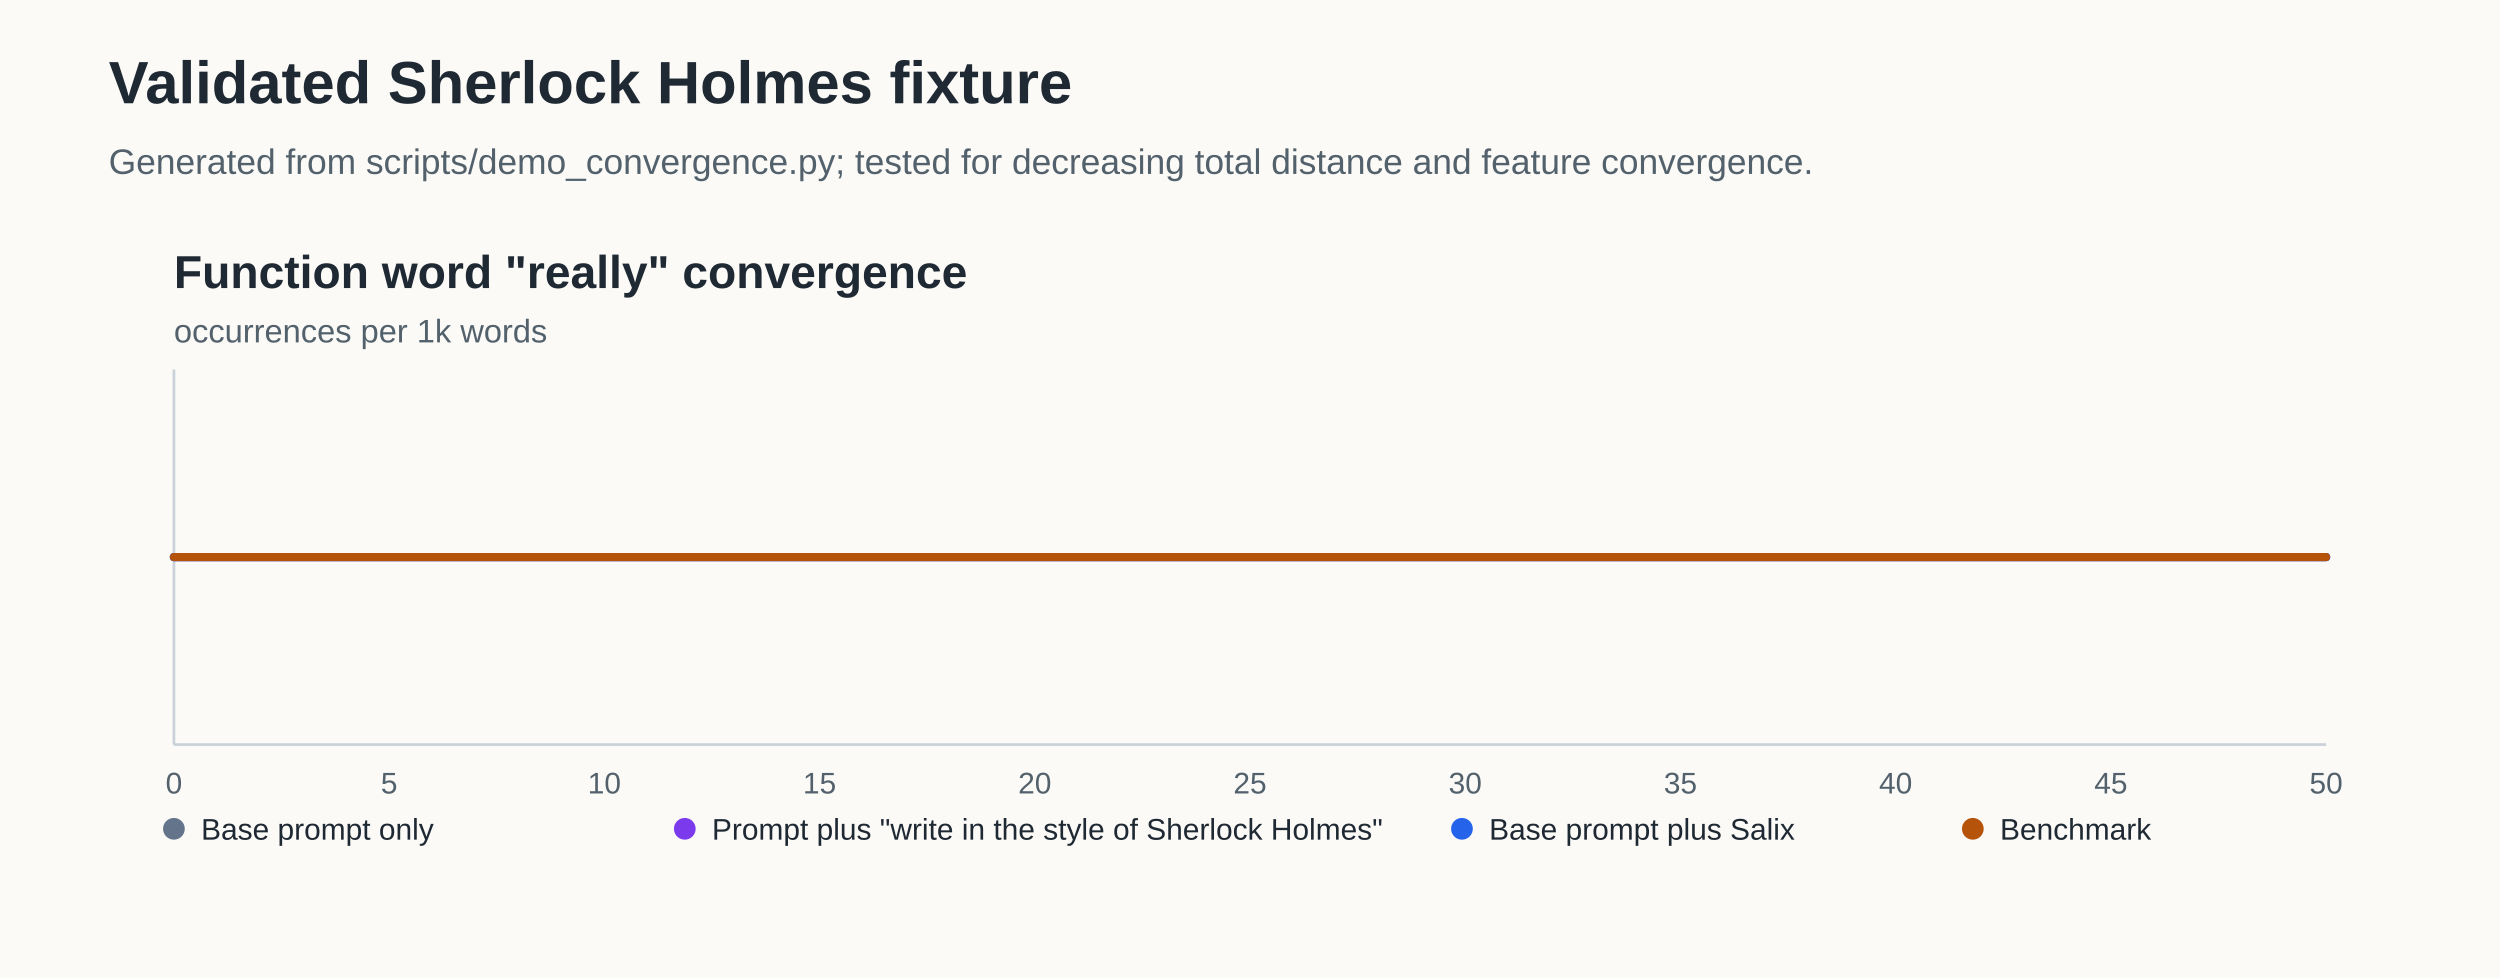
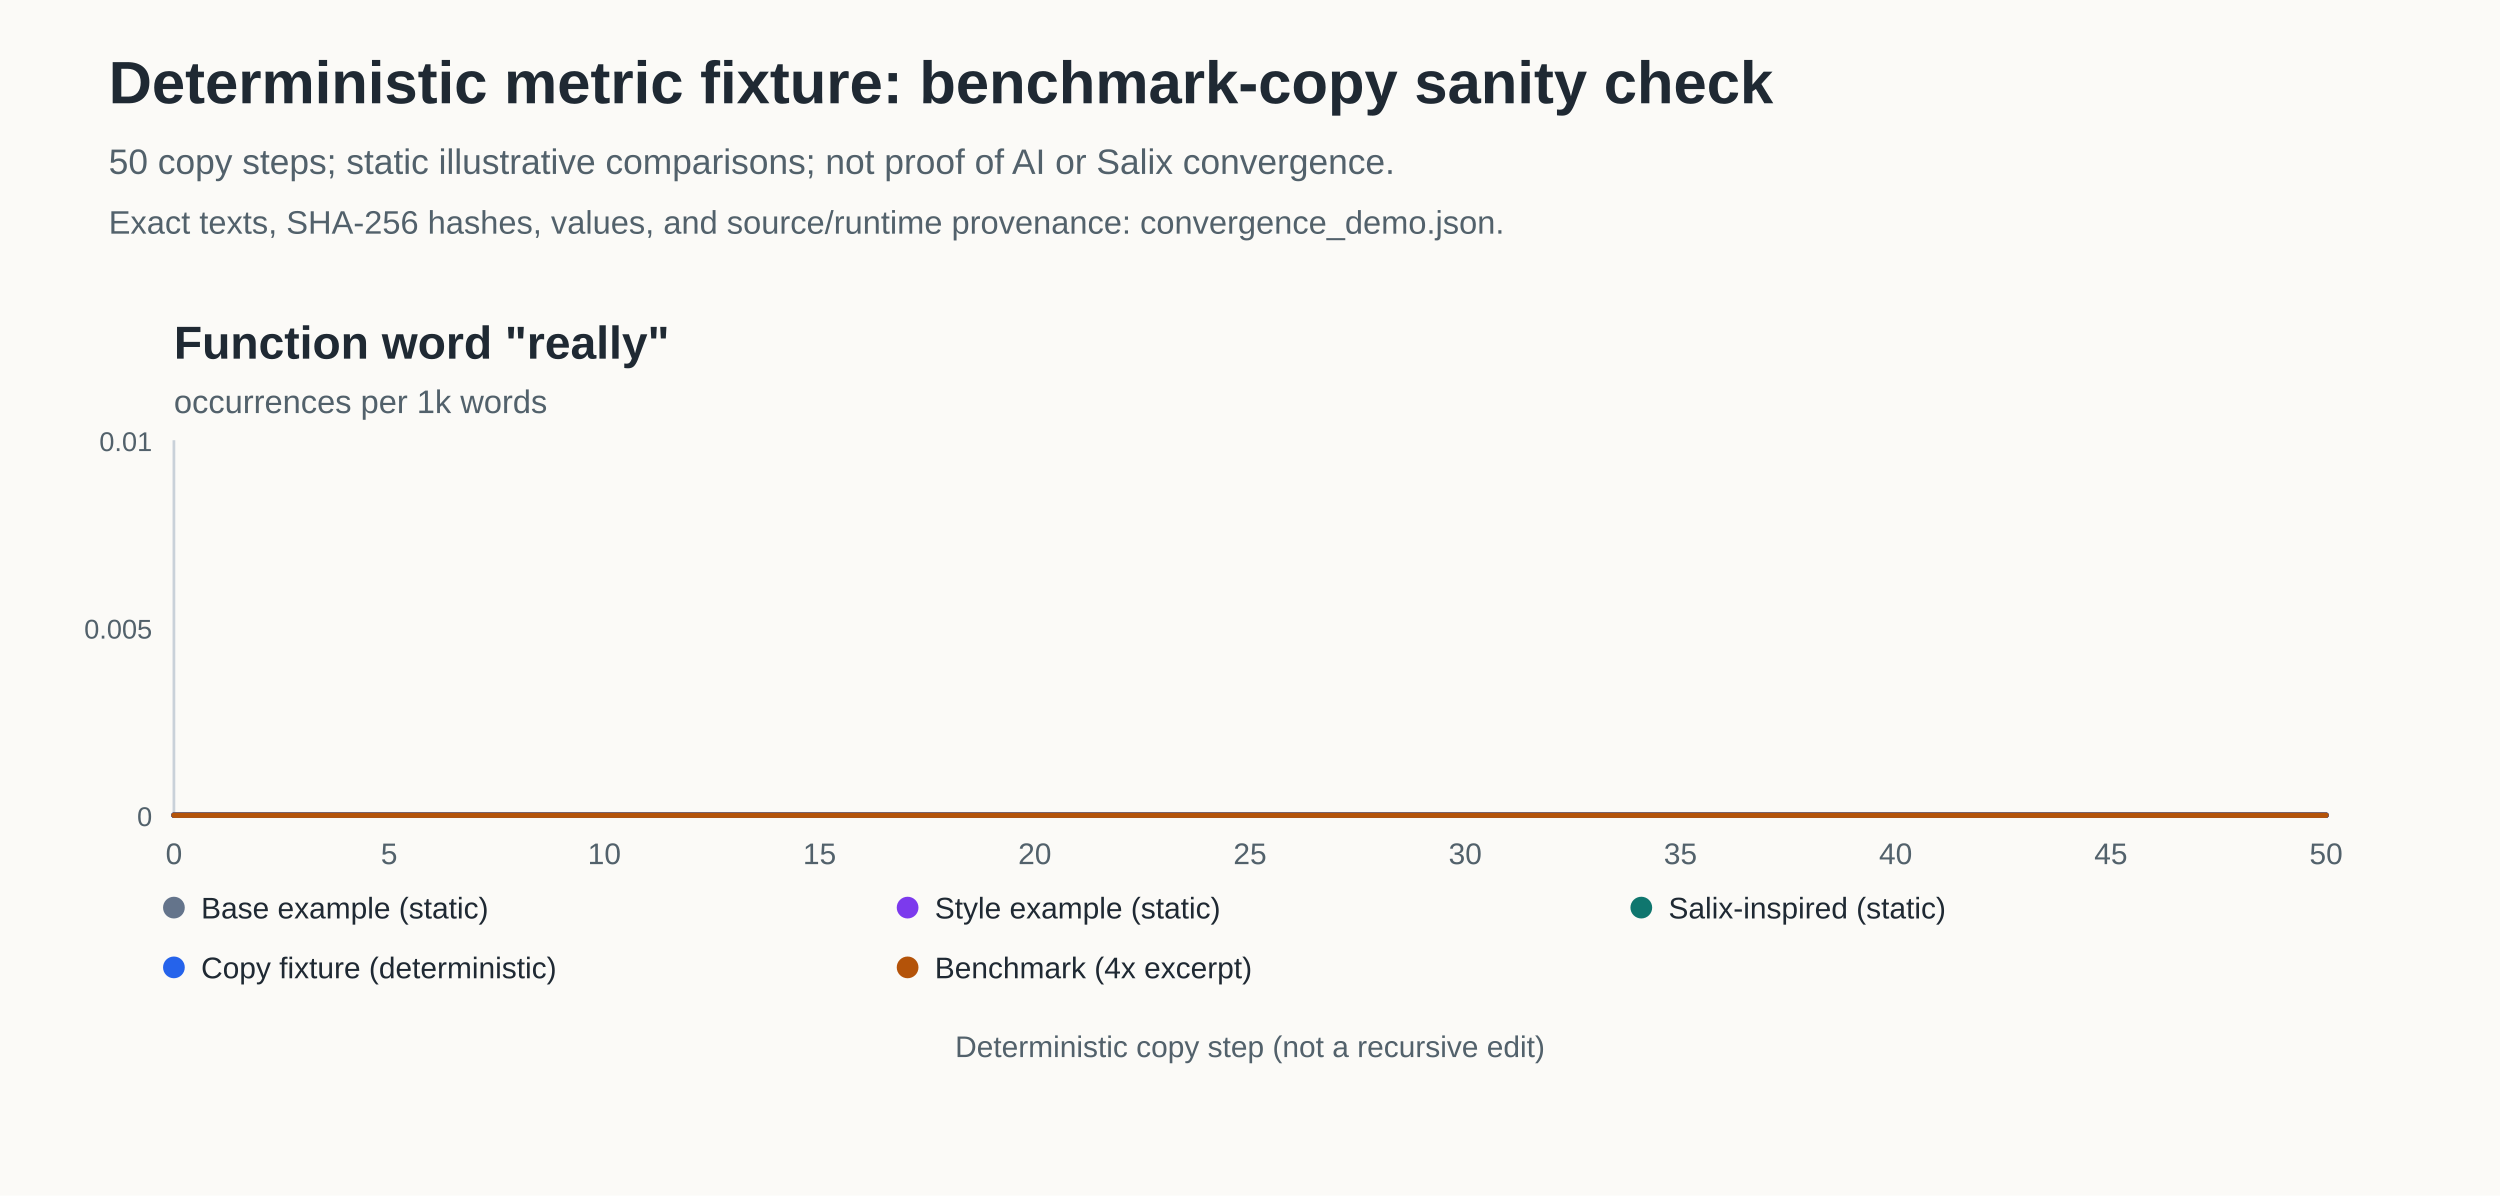
- <svg xmlns="http://www.w3.org/2000/svg" width="920" height="360" viewBox="0 0 920 360" role="img" aria-labelledby="title desc">
+ <svg xmlns="http://www.w3.org/2000/svg" width="920" height="440" viewBox="0 0 920 440" role="img" aria-labelledby="title desc">
  <rect width="100%" height="100%" fill="#fbfaf7" />
-   <text x="40" y="38" font-family="Arial, sans-serif" font-size="22" font-weight="700" fill="#1f2933">Validated Sherlock Holmes fixture</text>
-   <text x="40" y="64" font-family="Arial, sans-serif" font-size="13" fill="#52616b">Generated from scripts/demo_convergence.py; tested for decreasing total distance and feature convergence.</text>
-   <text x="64" y="106" font-family="Arial, sans-serif" font-size="17" font-weight="700" fill="#1f2933">Function word "really" convergence</text>
-   <text x="64" y="126" font-family="Arial, sans-serif" font-size="12" fill="#52616b">occurrences per 1k words</text>
-   <line x1="64" y1="274" x2="856" y2="274" stroke="#c9d1d9" stroke-width="1" />
-   <line x1="64" y1="136" x2="64" y2="274" stroke="#c9d1d9" stroke-width="1" />
-   <polyline points="64.0,205.0 79.8,205.0 95.7,205.0 111.5,205.0 127.4,205.0 143.2,205.0 159.0,205.0 174.9,205.0 190.7,205.0 206.6,205.0 222.4,205.0 238.2,205.0 254.1,205.0 269.9,205.0 285.8,205.0 301.6,205.0 317.4,205.0 333.3,205.0 349.1,205.0 365.0,205.0 380.8,205.0 396.6,205.0 412.5,205.0 428.3,205.0 444.2,205.0 460.0,205.0 475.8,205.0 491.7,205.0 507.5,205.0 523.4,205.0 539.2,205.0 555.0,205.0 570.9,205.0 586.7,205.0 602.6,205.0 618.4,205.0 634.2,205.0 650.1,205.0 665.9,205.0 681.8,205.0 697.6,205.0 713.4,205.0 729.3,205.0 745.1,205.0 761.0,205.0 776.8,205.0 792.6,205.0 808.5,205.0 824.3,205.0 840.2,205.0 856.0,205.0" fill="none" stroke="#64748b" stroke-width="3" stroke-linecap="round" stroke-linejoin="round" />
-   <polyline points="64.0,205.0 79.8,205.0 95.7,205.0 111.5,205.0 127.4,205.0 143.2,205.0 159.0,205.0 174.9,205.0 190.7,205.0 206.6,205.0 222.4,205.0 238.2,205.0 254.1,205.0 269.9,205.0 285.8,205.0 301.6,205.0 317.4,205.0 333.3,205.0 349.1,205.0 365.0,205.0 380.8,205.0 396.6,205.0 412.5,205.0 428.3,205.0 444.2,205.0 460.0,205.0 475.8,205.0 491.7,205.0 507.5,205.0 523.4,205.0 539.2,205.0 555.0,205.0 570.9,205.0 586.7,205.0 602.6,205.0 618.4,205.0 634.2,205.0 650.1,205.0 665.9,205.0 681.8,205.0 697.6,205.0 713.4,205.0 729.3,205.0 745.1,205.0 761.0,205.0 776.8,205.0 792.6,205.0 808.5,205.0 824.3,205.0 840.2,205.0 856.0,205.0" fill="none" stroke="#7c3aed" stroke-width="3" stroke-linecap="round" stroke-linejoin="round" />
-   <polyline points="64.0,205.0 79.8,205.0 95.7,205.0 111.5,205.0 127.4,205.0 143.2,205.0 159.0,205.0 174.9,205.0 190.7,205.0 206.6,205.0 222.4,205.0 238.2,205.0 254.1,205.0 269.9,205.0 285.8,205.0 301.6,205.0 317.4,205.0 333.3,205.0 349.1,205.0 365.0,205.0 380.8,205.0 396.6,205.0 412.5,205.0 428.3,205.0 444.2,205.0 460.0,205.0 475.8,205.0 491.7,205.0 507.5,205.0 523.4,205.0 539.2,205.0 555.0,205.0 570.9,205.0 586.7,205.0 602.6,205.0 618.4,205.0 634.2,205.0 650.1,205.0 665.9,205.0 681.8,205.0 697.6,205.0 713.4,205.0 729.3,205.0 745.1,205.0 761.0,205.0 776.8,205.0 792.6,205.0 808.5,205.0 824.3,205.0 840.2,205.0 856.0,205.0" fill="none" stroke="#2563eb" stroke-width="3" stroke-linecap="round" stroke-linejoin="round" />
-   <polyline points="64.0,205.0 79.8,205.0 95.7,205.0 111.5,205.0 127.4,205.0 143.2,205.0 159.0,205.0 174.9,205.0 190.7,205.0 206.6,205.0 222.4,205.0 238.2,205.0 254.1,205.0 269.9,205.0 285.8,205.0 301.6,205.0 317.4,205.0 333.3,205.0 349.1,205.0 365.0,205.0 380.8,205.0 396.6,205.0 412.5,205.0 428.3,205.0 444.2,205.0 460.0,205.0 475.8,205.0 491.7,205.0 507.5,205.0 523.4,205.0 539.2,205.0 555.0,205.0 570.9,205.0 586.7,205.0 602.6,205.0 618.4,205.0 634.2,205.0 650.1,205.0 665.9,205.0 681.8,205.0 697.6,205.0 713.4,205.0 729.3,205.0 745.1,205.0 761.0,205.0 776.8,205.0 792.6,205.0 808.5,205.0 824.3,205.0 840.2,205.0 856.0,205.0" fill="none" stroke="#b45309" stroke-width="3" stroke-linecap="round" stroke-linejoin="round" />
-   <circle cx="64" cy="305" r="4" fill="#64748b" />
-   <text x="74" y="309" font-family="Arial, sans-serif" font-size="11" fill="#1f2933">Base prompt only</text>
-   <circle cx="252" cy="305" r="4" fill="#7c3aed" />
-   <text x="262" y="309" font-family="Arial, sans-serif" font-size="11" fill="#1f2933">Prompt plus "write in the style of Sherlock Holmes"</text>
-   <circle cx="538" cy="305" r="4" fill="#2563eb" />
-   <text x="548" y="309" font-family="Arial, sans-serif" font-size="11" fill="#1f2933">Base prompt plus Salix</text>
-   <circle cx="726" cy="305" r="4" fill="#b45309" />
-   <text x="736" y="309" font-family="Arial, sans-serif" font-size="11" fill="#1f2933">Benchmark</text>
-   <text x="64.0" y="292" font-family="Arial, sans-serif" font-size="11" text-anchor="middle" fill="#52616b">0</text>
-   <text x="143.2" y="292" font-family="Arial, sans-serif" font-size="11" text-anchor="middle" fill="#52616b">5</text>
-   <text x="222.4" y="292" font-family="Arial, sans-serif" font-size="11" text-anchor="middle" fill="#52616b">10</text>
-   <text x="301.6" y="292" font-family="Arial, sans-serif" font-size="11" text-anchor="middle" fill="#52616b">15</text>
-   <text x="380.8" y="292" font-family="Arial, sans-serif" font-size="11" text-anchor="middle" fill="#52616b">20</text>
-   <text x="460.0" y="292" font-family="Arial, sans-serif" font-size="11" text-anchor="middle" fill="#52616b">25</text>
-   <text x="539.2" y="292" font-family="Arial, sans-serif" font-size="11" text-anchor="middle" fill="#52616b">30</text>
-   <text x="618.4" y="292" font-family="Arial, sans-serif" font-size="11" text-anchor="middle" fill="#52616b">35</text>
-   <text x="697.6" y="292" font-family="Arial, sans-serif" font-size="11" text-anchor="middle" fill="#52616b">40</text>
-   <text x="776.8" y="292" font-family="Arial, sans-serif" font-size="11" text-anchor="middle" fill="#52616b">45</text>
-   <text x="856.0" y="292" font-family="Arial, sans-serif" font-size="11" text-anchor="middle" fill="#52616b">50</text>
+   <text x="40" y="38" font-family="Arial, sans-serif" font-size="22" font-weight="700" fill="#1f2933">Deterministic metric fixture: benchmark-copy sanity check</text>
+   <text x="40" y="64" font-family="Arial, sans-serif" font-size="13" fill="#52616b">50 copy steps; static illustrative comparisons; not proof of AI or Salix convergence.</text>
+   <text x="40" y="86" font-family="Arial, sans-serif" font-size="12" fill="#52616b">Exact texts, SHA-256 hashes, values, and source/runtime provenance: convergence_demo.json.</text>
+   <text x="64" y="132" font-family="Arial, sans-serif" font-size="17" font-weight="700" fill="#1f2933">Function word "really"</text>
+   <text x="64" y="152" font-family="Arial, sans-serif" font-size="12" fill="#52616b">occurrences per 1k words</text>
+   <line x1="64" y1="300" x2="856" y2="300" stroke="#c9d1d9" stroke-width="1" />
+   <line x1="64" y1="162" x2="64" y2="300" stroke="#c9d1d9" stroke-width="1" />
+   <text x="56" y="304.0" font-family="Arial, sans-serif" font-size="10" text-anchor="end" fill="#52616b">0</text>
+   <text x="56" y="235.0" font-family="Arial, sans-serif" font-size="10" text-anchor="end" fill="#52616b">0.005</text>
+   <text x="56" y="166.0" font-family="Arial, sans-serif" font-size="10" text-anchor="end" fill="#52616b">0.01</text>
+   <polyline points="64.0,300.0 79.8,300.0 95.7,300.0 111.5,300.0 127.4,300.0 143.2,300.0 159.0,300.0 174.9,300.0 190.7,300.0 206.6,300.0 222.4,300.0 238.2,300.0 254.1,300.0 269.9,300.0 285.8,300.0 301.6,300.0 317.4,300.0 333.3,300.0 349.1,300.0 365.0,300.0 380.8,300.0 396.6,300.0 412.5,300.0 428.3,300.0 444.2,300.0 460.0,300.0 475.8,300.0 491.7,300.0 507.5,300.0 523.4,300.0 539.2,300.0 555.0,300.0 570.9,300.0 586.7,300.0 602.6,300.0 618.4,300.0 634.2,300.0 650.1,300.0 665.9,300.0 681.8,300.0 697.6,300.0 713.4,300.0 729.3,300.0 745.1,300.0 761.0,300.0 776.8,300.0 792.6,300.0 808.5,300.0 824.3,300.0 840.2,300.0 856.0,300.0" fill="none" stroke="#64748b" data-series-id="base_example" data-available="true" stroke-dasharray="none" stroke-width="2" stroke-linecap="round" stroke-linejoin="round" />
+   <polyline points="64.0,300.0 79.8,300.0 95.7,300.0 111.5,300.0 127.4,300.0 143.2,300.0 159.0,300.0 174.9,300.0 190.7,300.0 206.6,300.0 222.4,300.0 238.2,300.0 254.1,300.0 269.9,300.0 285.8,300.0 301.6,300.0 317.4,300.0 333.3,300.0 349.1,300.0 365.0,300.0 380.8,300.0 396.6,300.0 412.5,300.0 428.3,300.0 444.2,300.0 460.0,300.0 475.8,300.0 491.7,300.0 507.5,300.0 523.4,300.0 539.2,300.0 555.0,300.0 570.9,300.0 586.7,300.0 602.6,300.0 618.4,300.0 634.2,300.0 650.1,300.0 665.9,300.0 681.8,300.0 697.6,300.0 713.4,300.0 729.3,300.0 745.1,300.0 761.0,300.0 776.8,300.0 792.6,300.0 808.5,300.0 824.3,300.0 840.2,300.0 856.0,300.0" fill="none" stroke="#7c3aed" data-series-id="style_example" data-available="true" stroke-dasharray="none" stroke-width="2" stroke-linecap="round" stroke-linejoin="round" />
+   <polyline points="64.0,300.0 79.8,300.0 95.7,300.0 111.5,300.0 127.4,300.0 143.2,300.0 159.0,300.0 174.9,300.0 190.7,300.0 206.6,300.0 222.4,300.0 238.2,300.0 254.1,300.0 269.9,300.0 285.8,300.0 301.6,300.0 317.4,300.0 333.3,300.0 349.1,300.0 365.0,300.0 380.8,300.0 396.6,300.0 412.5,300.0 428.3,300.0 444.2,300.0 460.0,300.0 475.8,300.0 491.7,300.0 507.5,300.0 523.4,300.0 539.2,300.0 555.0,300.0 570.9,300.0 586.7,300.0 602.6,300.0 618.4,300.0 634.2,300.0 650.1,300.0 665.9,300.0 681.8,300.0 697.6,300.0 713.4,300.0 729.3,300.0 745.1,300.0 761.0,300.0 776.8,300.0 792.6,300.0 808.5,300.0 824.3,300.0 840.2,300.0 856.0,300.0" fill="none" stroke="#0f766e" data-series-id="salix_inspired_example" data-available="true" stroke-dasharray="none" stroke-width="2" stroke-linecap="round" stroke-linejoin="round" />
+   <polyline points="64.0,300.0 79.8,300.0 95.7,300.0 111.5,300.0 127.4,300.0 143.2,300.0 159.0,300.0 174.9,300.0 190.7,300.0 206.6,300.0 222.4,300.0 238.2,300.0 254.1,300.0 269.9,300.0 285.8,300.0 301.6,300.0 317.4,300.0 333.3,300.0 349.1,300.0 365.0,300.0 380.8,300.0 396.6,300.0 412.5,300.0 428.3,300.0 444.2,300.0 460.0,300.0 475.8,300.0 491.7,300.0 507.5,300.0 523.4,300.0 539.2,300.0 555.0,300.0 570.9,300.0 586.7,300.0 602.6,300.0 618.4,300.0 634.2,300.0 650.1,300.0 665.9,300.0 681.8,300.0 697.6,300.0 713.4,300.0 729.3,300.0 745.1,300.0 761.0,300.0 776.8,300.0 792.6,300.0 808.5,300.0 824.3,300.0 840.2,300.0 856.0,300.0" fill="none" stroke="#2563eb" data-series-id="copy_fixture" data-available="true" stroke-dasharray="none" stroke-width="2" stroke-linecap="round" stroke-linejoin="round" />
+   <polyline points="64.0,300.0 79.8,300.0 95.7,300.0 111.5,300.0 127.4,300.0 143.2,300.0 159.0,300.0 174.9,300.0 190.7,300.0 206.6,300.0 222.4,300.0 238.2,300.0 254.1,300.0 269.9,300.0 285.8,300.0 301.6,300.0 317.4,300.0 333.3,300.0 349.1,300.0 365.0,300.0 380.8,300.0 396.6,300.0 412.5,300.0 428.3,300.0 444.2,300.0 460.0,300.0 475.8,300.0 491.7,300.0 507.5,300.0 523.4,300.0 539.2,300.0 555.0,300.0 570.9,300.0 586.7,300.0 602.6,300.0 618.4,300.0 634.2,300.0 650.1,300.0 665.9,300.0 681.8,300.0 697.6,300.0 713.4,300.0 729.3,300.0 745.1,300.0 761.0,300.0 776.8,300.0 792.6,300.0 808.5,300.0 824.3,300.0 840.2,300.0 856.0,300.0" fill="none" stroke="#b45309" data-series-id="benchmark" data-available="true" stroke-dasharray="none" stroke-width="2" stroke-linecap="round" stroke-linejoin="round" />
+   <circle cx="64" cy="334" r="4" fill="#64748b" />
+   <text x="74" y="338" font-family="Arial, sans-serif" font-size="11" fill="#1f2933">Base example (static)</text>
+   <circle cx="334" cy="334" r="4" fill="#7c3aed" />
+   <text x="344" y="338" font-family="Arial, sans-serif" font-size="11" fill="#1f2933">Style example (static)</text>
+   <circle cx="604" cy="334" r="4" fill="#0f766e" />
+   <text x="614" y="338" font-family="Arial, sans-serif" font-size="11" fill="#1f2933">Salix-inspired (static)</text>
+   <circle cx="64" cy="356" r="4" fill="#2563eb" />
+   <text x="74" y="360" font-family="Arial, sans-serif" font-size="11" fill="#1f2933">Copy fixture (deterministic)</text>
+   <circle cx="334" cy="356" r="4" fill="#b45309" />
+   <text x="344" y="360" font-family="Arial, sans-serif" font-size="11" fill="#1f2933">Benchmark (4x excerpt)</text>
+   <text x="460.0" y="389" font-family="Arial, sans-serif" font-size="11" text-anchor="middle" fill="#52616b">Deterministic copy step (not a recursive edit)</text>
+   <text x="64.0" y="318" font-family="Arial, sans-serif" font-size="11" text-anchor="middle" fill="#52616b">0</text>
+   <text x="143.2" y="318" font-family="Arial, sans-serif" font-size="11" text-anchor="middle" fill="#52616b">5</text>
+   <text x="222.4" y="318" font-family="Arial, sans-serif" font-size="11" text-anchor="middle" fill="#52616b">10</text>
+   <text x="301.6" y="318" font-family="Arial, sans-serif" font-size="11" text-anchor="middle" fill="#52616b">15</text>
+   <text x="380.8" y="318" font-family="Arial, sans-serif" font-size="11" text-anchor="middle" fill="#52616b">20</text>
+   <text x="460.0" y="318" font-family="Arial, sans-serif" font-size="11" text-anchor="middle" fill="#52616b">25</text>
+   <text x="539.2" y="318" font-family="Arial, sans-serif" font-size="11" text-anchor="middle" fill="#52616b">30</text>
+   <text x="618.4" y="318" font-family="Arial, sans-serif" font-size="11" text-anchor="middle" fill="#52616b">35</text>
+   <text x="697.6" y="318" font-family="Arial, sans-serif" font-size="11" text-anchor="middle" fill="#52616b">40</text>
+   <text x="776.8" y="318" font-family="Arial, sans-serif" font-size="11" text-anchor="middle" fill="#52616b">45</text>
+   <text x="856.0" y="318" font-family="Arial, sans-serif" font-size="11" text-anchor="middle" fill="#52616b">50</text>
</svg>
